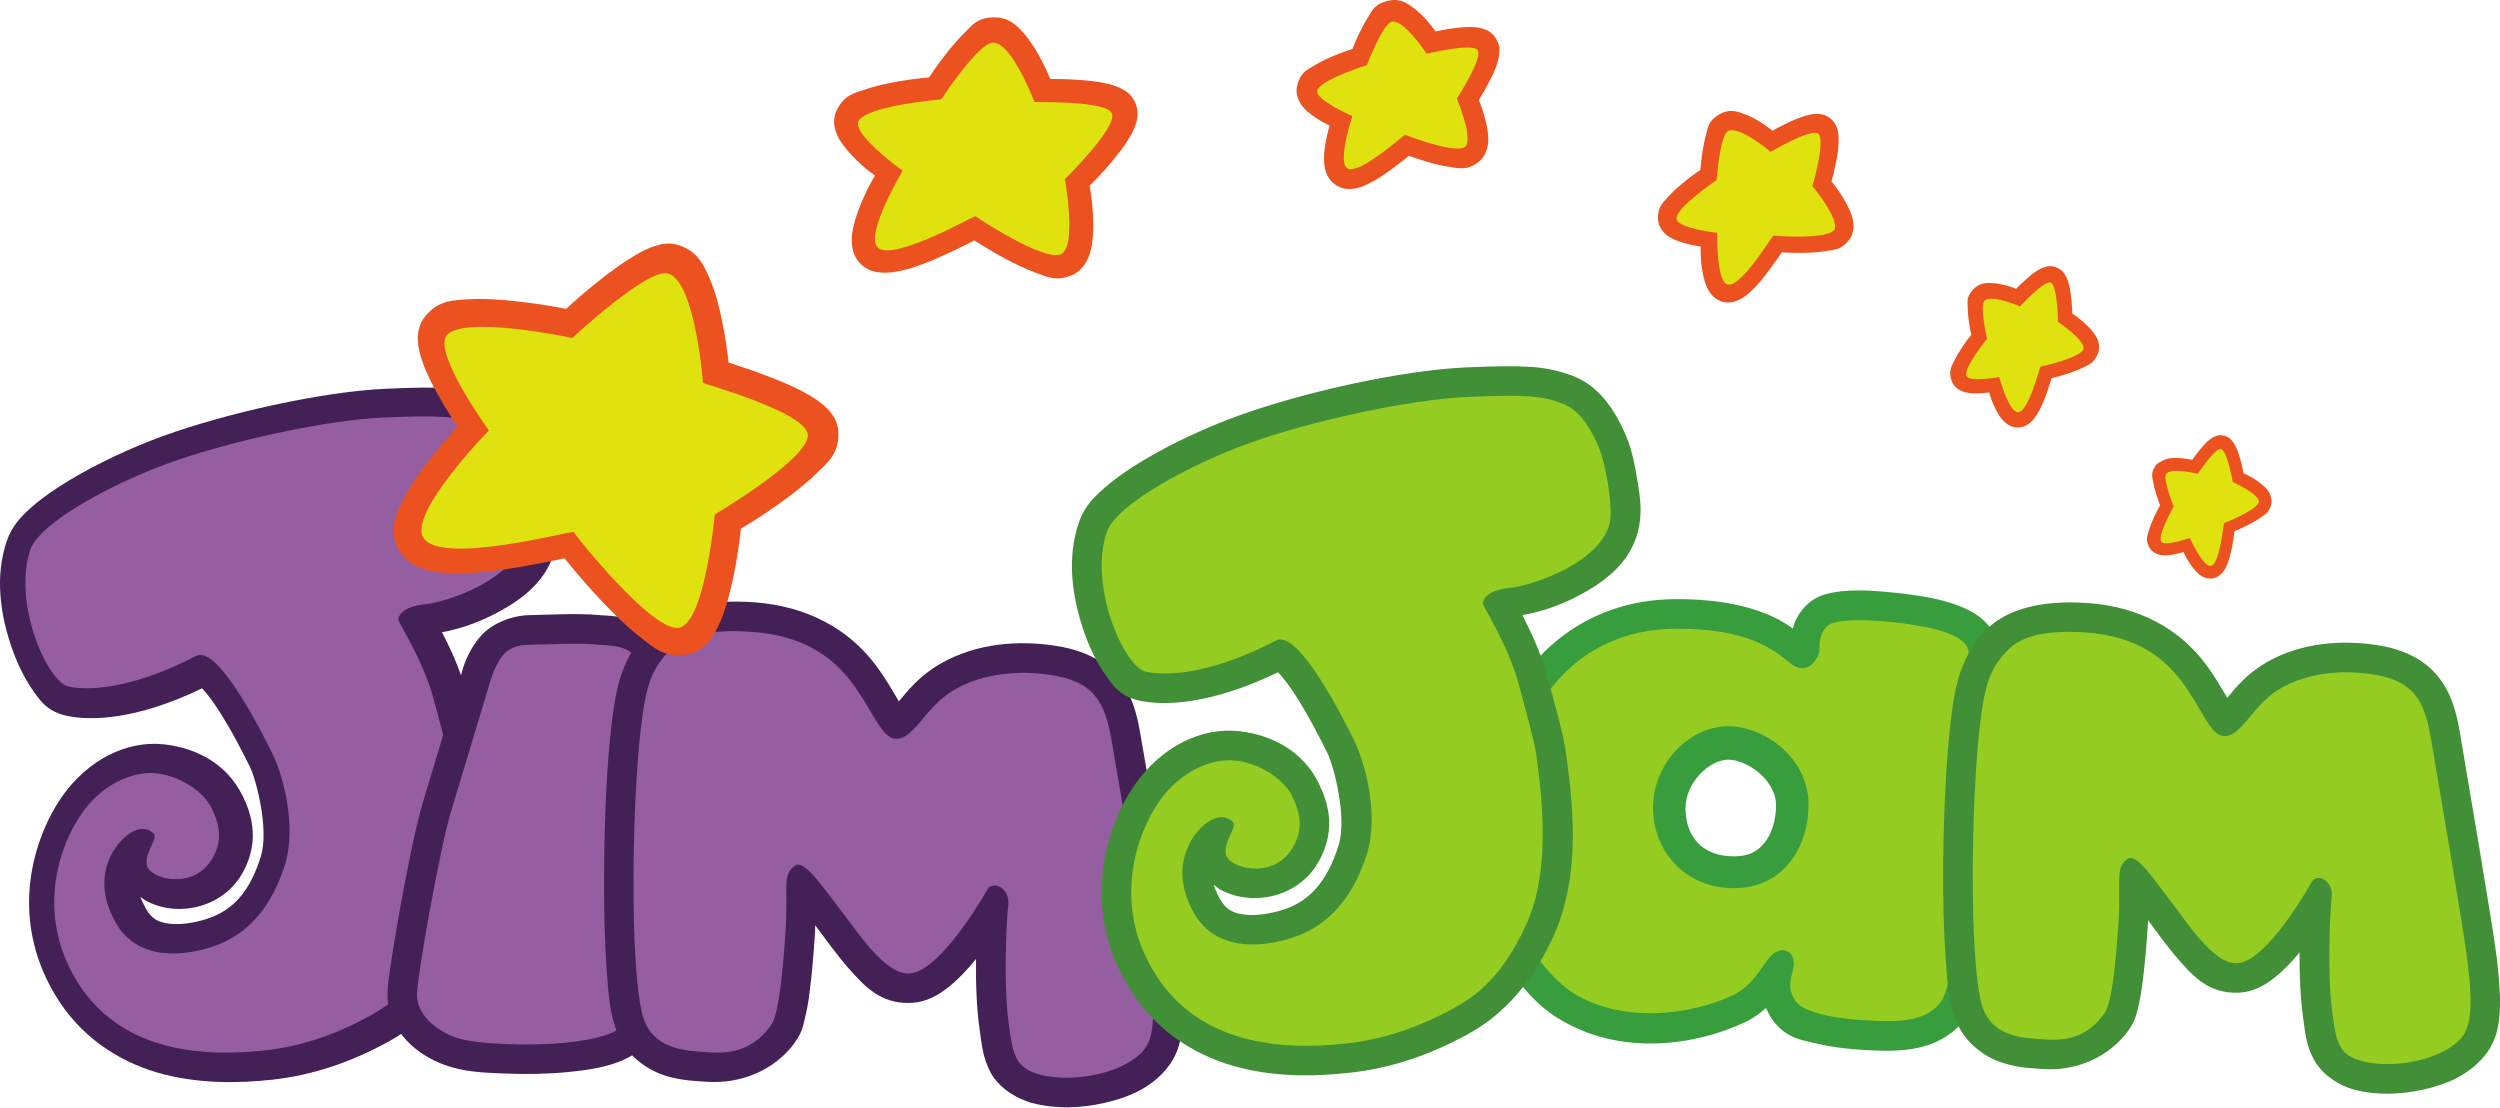
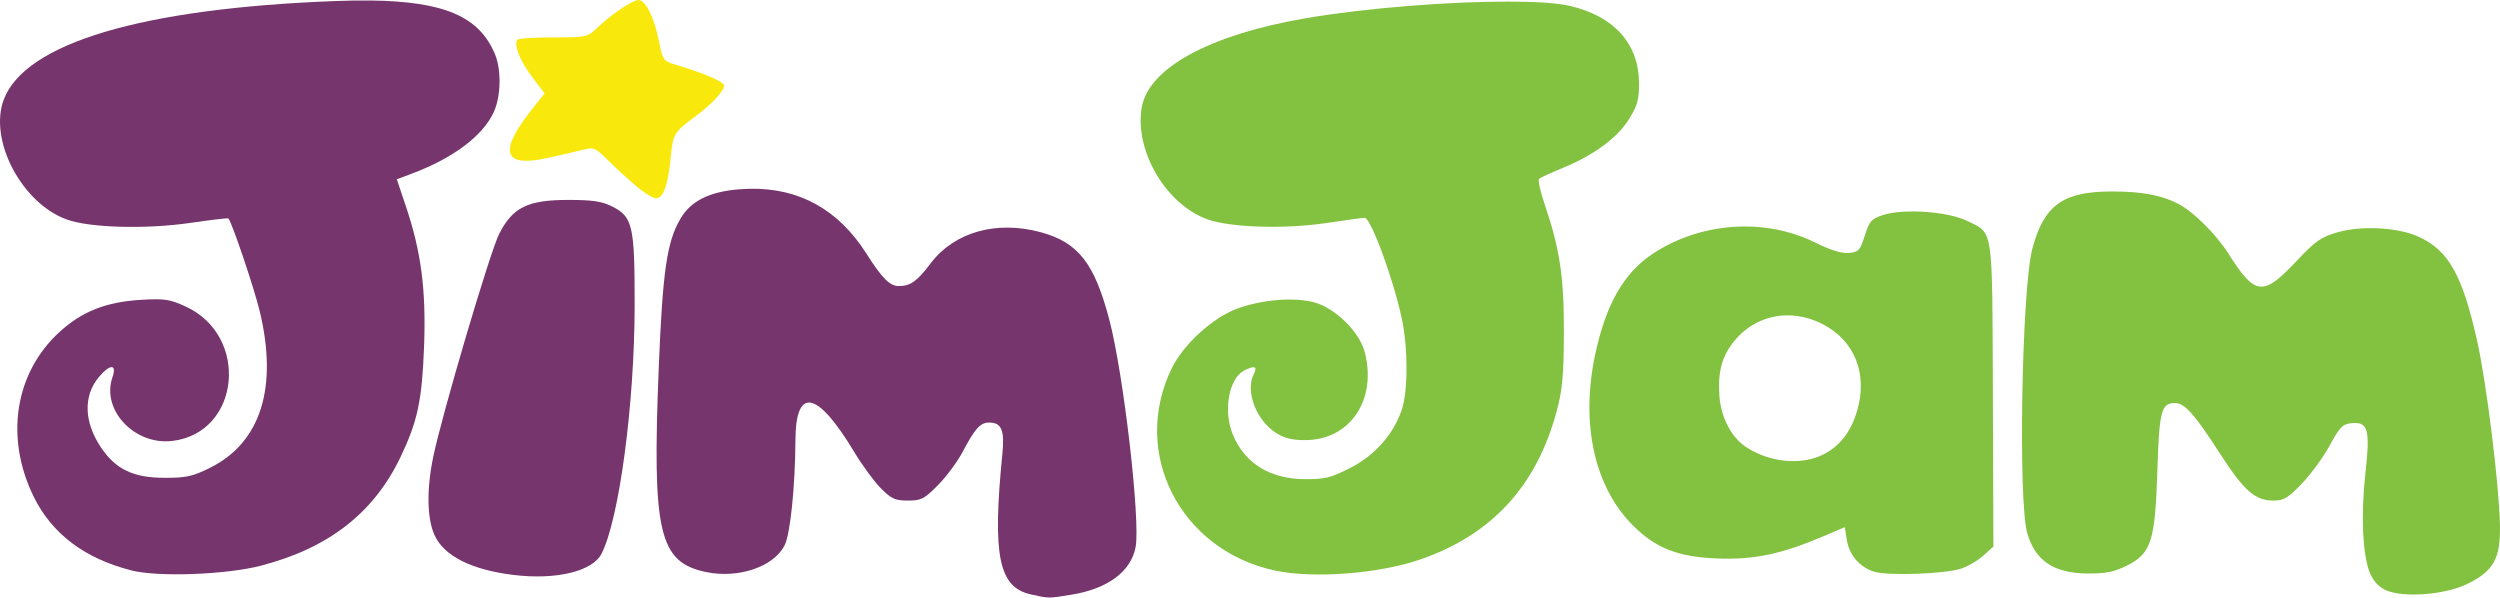
- <svg xmlns="http://www.w3.org/2000/svg" width="600" height="265.76" version="1.1" viewBox="0 0 158.75 70.315">
-   <g stroke-width=".265">
-     <path d="m28.627 24.659c-0.98-0.073-2.19-0.059-4.09 0.025-4.12 0.182-10.22 1.563-14.22 3.017-1.99 0.726-4.1 1.711-5.88 2.778-0.89 0.534-1.69 1.079-2.37 1.67-0.67 0.591-1.27 1.178-1.62 2.158-0.8 2.294-0.41 4.71 0.26 6.71 0.34 0.99 0.76 1.89 1.26 2.64 0.51 0.75 0.97 1.52 2.29 1.8 1.45 0.31 4.33 0.3 8.58-1.75 0.27 0.3 0.63 0.75 1.01 1.34 0.88 1.35 1.71 3.01 2.02 3.64 0.39 0.78 1.24 3.98 0.69 5.72-0.71 2.25-1.77 3.36-3.27 3.89h-0.01c-0.61 0.23-1.62 0.44-2.39 0.37-0.78-0.08-1.22-0.25-1.64-1-0.15-0.27-0.26-0.51-0.33-0.72 0.1 0.06 0.19 0.16 0.28 0.21 0.58 0.33 1.2 0.5 1.88 0.55 1.36 0.1 3.12-0.44 4.15-1.99 0.61-0.93 0.88-1.99 0.82-2.92-0.05-0.93-0.36-1.69-0.65-2.29h-0.01c-0.93-1.91-2.79-3-4.97-3.24-2.35-0.26-4.84 0.96-6.51 3.36-1.67 2.41-3.44 7.44-0.43 12.51 1.59 2.68 4.02 4.24 6.51 4.97 2.49 0.72 5.06 0.7 7.33 0.45 2.5-0.28 4.88-1.07 7.27-2.37 1.86-1.01 3.76-2.69 5.3-5.94 1.94-4.08 1.23-8.88 0.83-11.82v-0.01c-0.12-0.91-0.49-2.21-1.16-4.63-0.38-1.4-0.99-2.67-1.49-3.64 1.02-0.19 2.2-0.55 3.5-1.24 1.55-0.826 3.31-2.069 3.73-4.286v-8e-3c0.2-1.047 0.05-1.857-0.12-2.902-0.16-1.045-0.38-2.088-0.81-3.035 0-1e-3 -0.01 2e-3 -0.01 0v-8e-3c-0.65-1.406-1.61-2.877-3.32-3.497-0.66-0.24-1.43-0.44-2.41-0.513z" color="#000000" fill="#432156" style="block-progression:tb;text-indent:0;text-transform:none" />
-     <path d="m30.157 26.887c-1.15-0.416-2.04-0.539-5.8-0.373-3.76 0.165-9.9 1.533-13.67 2.905-3.76 1.367-8.18 3.813-8.75 5.469-1.16 3.336 1.05 8.419 2.43 8.709 0.97 0.21 3.72 0.33 8.09-1.95 1.39-0.72 4.21 4.94 4.83 6.18s1.61 4.54 0.79 7.13c-0.84 2.66-2.34 4.36-4.42 5.1-1.64 0.59-4.86 1.14-6.32-1.49-1.6-2.86-0.09-4.81 0.57-5.39 0.81-0.71 1.41-0.62 1.81-0.29 0.4 0.33-0.53 1.16-0.4 2.03s2.83 1.62 4.07-0.25c0.84-1.27 0.53-2.36 0.05-3.35-0.51-1.05-1.99-2.04-3.5-2.21-1.5-0.16-3.45 0.67-4.77 2.58-1.33 1.91-2.92 6.17-0.36 10.49 2.7 4.52 7.79 4.99 12.03 4.52 2.26-0.25 4.38-0.96 6.59-2.16 1.64-0.89 3.1-2.12 4.52-5.1 1.59-3.36 1.06-7.88 0.66-10.78-0.06-0.45-0.45-1.99-1.11-4.4-0.66-2.4-2.26-4.81-2.21-4.93 0.04-0.12 0.09-0.79 1.72-0.956 1.37-0.137 5.71-1.576 6.2-4.145 0.16-0.866-0.22-3.567-0.8-4.807-0.57-1.244-1.21-2.153-2.25-2.531" fill="#955ea1" />
-     <path d="m35.617 39.007c-0.8 0.01-1.5 0.05-1.89 0.05-1.3 0-2.62 0.6-3.28 1.43h-0.01c-0.97 1.21-1.17 2.43-1.19 2.55h-0.01s-1.69 5.59-2.42 8.03v0.01c-0.42 1.43-0.92 3.94-1.37 6.37-0.22 1.22-0.42 2.4-0.57 3.37s-0.25 1.63-0.27 2.21v0.01c-0.04 1.23 0.52 2.31 1.22 3.04 0.7 0.74 1.54 1.23 2.42 1.55 0 0 0 0.01 0.01 0.01v-0.01c1.14 0.42 2.34 0.49 3.74 0.54 1.41 0.06 2.87 0.03 4.05-0.09 1.11-0.11 2.12-0.25 3.08-0.59 0.97-0.34 1.97-0.96 2.53-2.01 0.48-0.89 0.69-2.05 0.58-3.18-0.11-1.12-0.38-2.49-0.74-5.01-0.32-2.27-0.18-5.45 0.07-8.08 0.26-2.63 0.58-4.53 0.67-5.11v-0.02c0.06-0.49 0.63-1.99-0.47-3.54v-0.01l-0.01-0.01c-0.67-0.93-1.57-1.17-2.21-1.3-0.64-0.12-1.18-0.14-1.37-0.15-0.84-0.08-1.75-0.08-2.56-0.06z" color="#000000" fill="#432156" style="block-progression:tb;text-indent:0;text-transform:none" />
-     <path d="m38.007 40.937c-1.41-0.13-3.33 0-4.28 0-0.96 0-1.46 0.26-1.83 0.72-0.55 0.69-0.86 1.93-0.86 1.93s-1.69 5.59-2.42 8.02c-0.72 2.44-2.09 10.21-2.14 11.49-0.04 1.28 1.14 2.3 2.42 2.77 1.27 0.47 4.87 0.56 6.96 0.35 2.1-0.22 3.59-0.58 4.15-1.63 0.73-1.36 0.37-1.92-0.37-7.04-0.72-5.13 0.64-13.03 0.74-13.71 0.09-0.69 0.32-1.58-0.14-2.22s-1.62-0.63-2.23-0.68" fill="#955ea1" />
-     <path d="m45.528 38.25c-2.15 0.189-3.531 0.897-4.331 1.717v0.01c-1.23 1.26-1.83 2.74-2.11 4.32-0.48 2.57-0.71 7-0.73 11.27-0.01 2.14 0.04 4.2 0.16 5.94 0.13 1.73 0.2 2.98 0.74 4.19 0.64 1.46 1.95 2.29 3.03 2.62 1.081 0.33 2.051 0.33 2.481 0.37h0.01c2.38 0.19 4.52-0.83 5.72-2.52v-0.01c0.41-0.57 0.5-0.99 0.61-1.48 0.12-0.48 0.22-1.01 0.29-1.59 0.16-1.17 0.27-2.54 0.36-3.92 0.01-0.21 0-0.22 0.01-0.41 0.03 0.05 0.05 0.07 0.08 0.11 0.47 0.6 1.21 1.69 2.09 2.68 0.89 0.99 1.92 2.19 3.83 2.14 1.09-0.03 1.84-0.52 2.48-1.02 0.64-0.51 1.19-1.11 1.7-1.74l0.03-0.03c-0.02 1.48 0.03 3.12 0.23 4.49 0.13 0.91 0.19 1.75 0.69 2.71 0.51 0.95 1.6 1.67 2.7 1.96 0 0 0 0.01 0.01 0.01v-0.01c1.44 0.37 2.99 0.32 4.47-0.01 1.49-0.33 2.933-0.91 3.985-2.16 2e-3 0-1e-3 0 0-0.01 0.88-1.04 1.007-2.21 1.034-3.27 0.026-1.07-0.098-2.13-0.207-3.09-0.129-1.16-0.642-4.19-1.182-7.38-0.54-3.18-1.1-6.38-1.273-7.4-1e-3 -0.01 0-0.01 0-0.01-0.237-1.43-0.587-2.76-1.547-3.85s-2.38-1.66-3.99-1.89c-2.16-0.31-4.82-0.2-7.2 1.17-1.31 0.75-2.1 1.75-2.62 2.38-0.37-0.62-0.85-1.5-1.58-2.44-1.66-2.15-4.22-3.59-7.55-3.847-0.9-0.068-1.71-0.063-2.42 0z" color="#000000" fill="#432156" style="block-progression:tb;text-indent:0;text-transform:none" />
-     <path d="m47.798 40.127c-3.27-0.25-4.61 0.49-5.261 1.16-1 1.02-1.35 1.92-1.61 3.35-0.84 4.56-1.04 17.85 0.04 20.3 0.81 1.82 2.871 1.79 3.961 1.88 1.93 0.16 3.12-0.44 4.05-1.74 0.47-0.67 0.73-3.31 0.91-6.03 0.17-2.72-0.26-3.57 0.65-4.1 0.56-0.33 1.7 1.38 2.78 2.76 1.09 1.39 2.83 4.15 4.4 4.11 1.69-0.05 4.04-3.7 5-5.36 0.32-0.54 1.41-0.1 1.31 0.98-0.14 1.25-0.31 5.28 0.04 7.68 0.26 1.83 0.38 2.71 2 3.13 2.09 0.54 5.33-0.09 6.563-1.57 0.828-0.97 0.61-3.03 0.393-4.95-0.209-1.86-2.086-12.62-2.436-14.69-0.43-2.58-1.21-3.8-3.96-4.19-1.87-0.27-4.13-0.14-6 0.94-1.92 1.1-2.57 3.21-3.78 3.12-0.91-0.06-1.48-1.92-2.83-3.66-1.38-1.78-3.3-2.9-6.22-3.12" fill="#955ea1" />
-   </g>
-   <g fill="#389d3d" stroke-width=".265">
-     <path d="m118.03 37.491c-0.72-1e-3 -1.41 0.059-2.09 0.24h-0.01c-1.02 0.272-1.63 1.056-1.93 1.706-0.07 0.16-0.1 0.31-0.15 0.47-0.32-0.21-0.59-0.4-1.02-0.62-1.39-0.7-3.44-1.263-6.49-1.242-5.93 0.049-9.231 3.862-10.443 6.282v0.01c-0.521 1.04-0.636 2.04-0.843 3.41-0.208 1.36-0.384 2.95-0.529 4.47-0.291 3.04-0.455 5.83-0.455 5.83l-0.033 0.51 0.231 0.45s0.511 1 1.306 2.16c0.796 1.16 1.846 2.55 3.349 3.49v-0.01c3.977 2.49 8.797 1.71 11.847 0.28 0.55-0.25 0.99-0.58 1.37-0.92 0.08 0.18 0.16 0.35 0.27 0.52h-0.01c0.86 1.39 1.98 1.51 3.01 1.75s2.11 0.35 3.03 0.4c0.83 0.04 1.89 0.11 3.04-0.08 1.16-0.19 2.54-0.76 3.39-2.04 0.62-0.96 0.71-1.8 0.85-2.83 0.13-1.02 0.19-2.17 0.21-3.33 0.05-2.32-0.05-4.66-0.14-5.87v-0.01c-0.09-1.27 0.07-3.72 0.31-5.82 0.12-1.05 0.26-2.03 0.37-2.78 0.11-0.72 0.27-1.41 0.22-1.25 0.13-0.45 0.4-1.37-0.06-2.36-0.47-0.99-1.35-1.5-2.35-1.882h-0.01c-1.1-0.415-2.49-0.641-4.02-0.794-0.76-0.076-1.5-0.139-2.22-0.14zm-8.29 10.746c1.23 0 3.04 1.33 3.04 2.89 0 1-0.3 1.86-0.74 2.4-0.45 0.54-0.97 0.85-1.93 0.85-1.98 0.01-3.08-1.23-3.08-3.05 0-1.71 1.59-3.09 2.71-3.09z" color="#000000" style="block-progression:tb;text-indent:0;text-transform:none" />
-     <path d="m113.68 40.867c0 0.14-0.03 0.29-0.01 0.44-0.03-0.33-0.02-0.42 0.01-0.44z" color="#000000" style="block-progression:tb;text-indent:0;text-transform:none" />
-     <path d="m115.57 62.517v0.01-0.01z" color="#000000" style="block-progression:tb;text-indent:0;text-transform:none" />
-   </g>
-   <g stroke-width=".265">
-     <path d="m110.13 56.397c-3.05 0.02-5.16-2.27-5.16-5.12s2.35-5.16 4.76-5.16 5.11 2.1 5.11 4.95-1.67 5.32-4.71 5.33m13.48-16.22c-1.46-0.55-5.61-1.06-7.19-0.63-0.68 0.18-0.93 1.06-0.88 1.6 0.04 0.55-0.62 1.61-1.5 1.19-0.89-0.42-2.03-2.45-7.68-2.41-5.15 0.04-7.817 3.3-8.787 5.24-0.97 1.95-1.632 12.99-1.632 12.99s1.831 3.57 3.974 4.91c3.175 1.98 7.525 1.34 10.065 0.16 1.71-0.8 2.07-2.53 2.91-2.83 0.62-0.22 1.06 0.21 1.01 0.89-0.04 0.67-0.53 1.25 0.09 2.24 0.53 0.85 2.87 1.18 4.54 1.27 1.68 0.08 3.8 0.21 4.77-1.27 1.03-1.57 0.78-8.58 0.62-10.87-0.22-3.13 0.75-9.81 0.97-10.53s0.3-1.35-1.28-1.95" fill="#95cc22" />
-     <path d="m97.303 23.304c-0.996-0.074-2.236-0.06-4.183 0.024-4.206 0.187-10.446 1.602-14.526 3.084-2.036 0.742-4.203 1.745-6.018 2.836-0.908 0.545-1.728 1.109-2.418 1.711-0.69 0.603-1.3 1.199-1.64 2.191-0.81 2.332-0.41 4.793 0.27 6.827 0.34 1.02 0.77 1.92 1.28 2.69 0.52 0.76 0.99 1.54 2.318 1.83 1.465 0.31 4.412 0.3 8.771-1.81 0.284 0.31 0.669 0.78 1.067 1.4 0.894 1.38 1.748 3.09 2.067 3.73 0.402 0.81 1.271 4.09 0.702 5.89-0.735 2.3-1.822 3.45-3.356 4.01-3e-3 0-6e-3 -0.01-9e-3 0-0.644 0.23-1.672 0.45-2.472 0.37-0.802-0.08-1.275-0.26-1.711-1.04-0.185-0.34-0.295-0.62-0.372-0.87 0.128 0.09 0.249 0.22 0.372 0.29 0.586 0.33 1.219 0.5 1.91 0.55 1.381 0.1 3.158-0.44 4.2-2.01 0.627-0.94 0.899-2.02 0.843-2.97-0.056-0.94-0.371-1.71-0.67-2.32-0.946-1.93-2.846-3.04-5.051-3.29-2.39-0.26-4.928 0.98-6.629 3.42-1.7 2.45-3.51 7.59-0.43 12.75 1.624 2.74 4.099 4.33 6.637 5.07 2.539 0.74 5.149 0.71 7.466 0.45 2.559-0.28 4.994-1.09 7.424-2.41 1.895-1.03 3.835-2.74 5.407-6.06 1.978-4.16 1.264-9.07 0.851-12.08h-8e-3v-0.01c-0.127-0.89-0.492-2.24-1.174-4.72-0.398-1.44-1.031-2.77-1.546-3.76-3e-3 -0.01-5e-3 -0.01-8e-3 -0.02 1.054-0.18 2.27-0.54 3.623-1.261 1.58-0.838 3.37-2.105 3.79-4.357v-8e-3c0.2-1.053 0.06-1.884-0.11-2.952-0.17-1.067-0.39-2.132-0.84-3.092-0.66-1.426-1.62-2.933-3.371-3.563-2e-3 -1e-3 -6e-3 1e-3 -8e-3 0-0.676-0.245-1.454-0.447-2.447-0.521z" color="#000000" fill="#419037" style="block-progression:tb;text-indent:0;text-transform:none" />
-     <path d="m99.121 25.588c-1.174-0.426-2.077-0.549-5.919-0.383-3.843 0.17-10.121 1.571-13.963 2.966-3.843 1.401-8.361 3.899-8.951 5.593-1.18 3.407 1.08 8.593 2.487 8.893 0.994 0.22 3.795 0.34 8.271-1.99 1.41-0.73 4.292 5.04 4.925 6.31 0.634 1.28 1.652 4.64 0.814 7.29-0.861 2.71-2.399 4.45-4.518 5.21-1.675 0.6-4.968 1.16-6.464-1.52-1.627-2.92-0.09-4.92 0.587-5.51 0.828-0.73 1.448-0.64 1.855-0.3s-0.544 1.19-0.407 2.08 2.891 1.65 4.154-0.25c0.861-1.3 0.544-2.42 0.048-3.44-0.521-1.06-2.035-2.07-3.568-2.24-1.538-0.17-3.525 0.67-4.883 2.62-1.351 1.95-2.981 6.32-0.36 10.72 2.749 4.63 7.95 5.1 12.288 4.62 2.305-0.26 4.476-0.98 6.733-2.2 1.675-0.91 3.166-2.16 4.609-5.22 1.627-3.42 1.088-8.04 0.681-11.01-0.066-0.46-0.454-2.03-1.131-4.49-0.676-2.46-2.304-4.912-2.257-5.04 0.043-0.127 0.09-0.804 1.76-0.974 1.396-0.142 5.828-1.609 6.328-4.235 0.16-0.885-0.23-3.643-0.81-4.916-0.59-1.269-1.24-2.201-2.31-2.584" fill="#95cc22" />
-     <path d="m130.33 38.3c-2.08 0.187-3.42 0.887-4.2 1.687h-0.01c-1.18 1.23-1.75 2.67-2.02 4.21v0.01c-0.45 2.49-0.68 6.78-0.71 10.91-0.01 2.07 0.04 4.07 0.16 5.75s0.19 2.89 0.71 4.07v0.01c0.63 1.42 1.91 2.24 2.96 2.56 1.05 0.33 1.98 0.33 2.39 0.37h0.01c2.3 0.19 4.4-0.83 5.56-2.48 0.4-0.57 0.48-0.98 0.6-1.45 0.11-0.47 0.2-0.98 0.27-1.55 0.15-1.12 0.26-2.45 0.35-3.79 0-0.09-0.01-0.09 0-0.18 0.45 0.59 1.12 1.58 1.94 2.51 0.85 0.96 1.85 2.15 3.73 2.1 1.08-0.03 1.81-0.51 2.43-1.01 0.57-0.46 1.06-0.99 1.52-1.55-0.01 1.38 0.05 2.88 0.23 4.15 0.12 0.88 0.17 1.7 0.67 2.63 0.49 0.94 1.55 1.67 2.62 1.95h0.01c1.4 0.36 2.9 0.3 4.34-0.02 1.43-0.32 2.84-0.89 3.86-2.12 0.86-1.03 0.97-2.17 1-3.2 0.02-1.04-0.1-2.06-0.2-3-0.13-1.11-0.62-4.05-1.13-7.13-0.52-3.08-1.05-6.2-1.21-7.18-0.23-1.38-0.58-2.67-1.51-3.74s-2.31-1.65-3.87-1.87c-2.08-0.3-4.66-0.19-6.96 1.14v0.01c-1.21 0.7-1.94 1.61-2.44 2.22-0.35-0.59-0.79-1.39-1.46-2.26-1.6-2.1-4.09-3.51-7.3-3.756h-0.01c-0.86-0.067-1.63-0.063-2.33 0z" color="#000000" fill="#419037" style="block-progression:tb;text-indent:0;text-transform:none" />
-     <path d="m132.52 40.167c-3.13-0.24-4.42 0.48-5.04 1.13-0.96 0.99-1.29 1.85-1.54 3.24-0.8 4.42-1 17.28 0.04 19.65 0.77 1.76 2.75 1.73 3.8 1.81 1.85 0.16 2.98-0.42 3.87-1.68 0.45-0.65 0.71-3.19 0.88-5.83 0.16-2.64-0.25-3.45 0.62-3.97 0.54-0.32 1.62 1.33 2.66 2.67 1.05 1.34 2.71 4.02 4.22 3.98 1.62-0.04 3.87-3.59 4.78-5.19 0.31-0.53 1.36-0.1 1.25 0.95-0.12 1.21-0.28 5.11 0.05 7.43 0.25 1.78 0.36 2.63 1.91 3.03 2 0.52 5.11-0.09 6.3-1.51 0.79-0.96 0.58-2.94 0.37-4.8-0.2-1.8-2-12.22-2.33-14.21-0.42-2.5-1.17-3.68-3.79-4.06-1.8-0.26-3.96-0.13-5.76 0.91-1.83 1.06-2.45 3.11-3.62 3.02-0.87-0.07-1.42-1.86-2.71-3.54-1.32-1.73-3.16-2.81-5.96-3.03" fill="#95cc22" />
-   </g>
-   <g fill="#eb5220" stroke-width=".265">
-     <path d="m63.068 1.102c-1.06 0.026-1.36 0.536-1.8 0.959s-0.85 0.923-1.24 1.414c-0.57 0.727-0.81 1.116-1.03 1.439-0.41 0.039-0.99 0.085-2.04 0.272-0.68 0.123-1.39 0.275-2.03 0.496-0.64 0.222-1.33 0.333-1.8 1.331a1.299 1.299 0 0 0-0.01 9e-3c-0.24 0.518-0.15 1.026-0.03 1.364s0.28 0.582 0.45 0.818c0.35 0.473 0.76 0.891 1.18 1.273 0.42 0.373 0.52 0.421 0.84 0.67-0.24 0.437-0.37 0.624-0.69 1.331-0.28 0.622-0.54 1.274-0.68 1.943-0.08 0.334-0.13 0.675-0.09 1.067 0.03 0.391 0.16 0.902 0.58 1.297 0.46 0.436 0.99 0.517 1.42 0.53 0.42 0.012 0.8-0.048 1.2-0.141 0.78-0.186 1.59-0.506 2.36-0.843s1.49-0.699 2.03-0.968c0.08-0.04 0.11-0.062 0.19-0.099 0.05 0.036 0.08 0.06 0.14 0.099 0.46 0.288 1.07 0.661 1.73 1.017 0.66 0.357 1.36 0.699 2.04 0.943 0.67 0.244 1.28 0.577 2.29 0.14v9e-3c0.5-0.22 0.8-0.634 0.97-0.976s0.24-0.661 0.29-0.984c0.1-0.646 0.1-1.306 0.06-1.943-0.05-0.924-0.14-1.37-0.21-1.777 0.3-0.297 0.66-0.636 1.29-1.381 0.43-0.504 0.86-1.041 1.19-1.587 0.17-0.273 0.32-0.547 0.43-0.868 0.11-0.32 0.229-0.719 0.05-1.273v-9e-3c-0.2-0.609-0.62-0.88-0.93-1.041-0.32-0.163-0.61-0.252-0.92-0.323-0.62-0.141-1.29-0.206-1.94-0.248-0.62-0.039-1.2-0.045-1.66-0.049-0.16-0.377-0.37-0.817-0.62-1.298-0.29-0.536-0.62-1.086-1.04-1.571s-0.97-1.068-1.97-1.042z" color="#000000" style="block-progression:tb;text-indent:0;text-transform:none" />
-     <path d="m88.636 0.003c-0.163-0.011-0.34 0.009-0.537 0.058-0.859 0.214-0.966 0.64-1.199 0.992-0.232 0.351-0.432 0.734-0.611 1.108-0.235 0.488-0.298 0.682-0.406 0.95-0.297 0.098-0.56 0.169-1.149 0.414-0.427 0.177-0.863 0.382-1.265 0.628-0.401 0.246-0.901 0.414-1.099 1.306a1.155 1.155 0 0 0-8e-3 0c-0.103 0.47 0.067 0.862 0.214 1.1 0.148 0.238 0.298 0.391 0.455 0.529 0.315 0.276 0.66 0.488 0.992 0.678 0.209 0.119 0.227 0.112 0.414 0.206-0.082 0.292-0.112 0.341-0.19 0.72-0.093 0.446-0.176 0.912-0.174 1.397 1e-3 0.242 0.018 0.488 0.107 0.777 0.089 0.287 0.285 0.665 0.687 0.909v9e-3c1e-3 1e-3 6e-3 -1e-3 8e-3 0 0.445 0.265 0.879 0.24 1.19 0.182 0.313-0.059 0.568-0.168 0.819-0.29 0.502-0.242 0.978-0.564 1.43-0.893 0.443-0.322 0.848-0.647 1.149-0.892 0.331 0.117 0.751 0.266 1.207 0.396 0.478 0.137 0.979 0.26 1.472 0.323 0.492 0.063 0.976 0.239 1.703-0.29 0.37-0.268 0.527-0.647 0.595-0.934 0.069-0.286 0.073-0.528 0.058-0.76-0.029-0.465-0.139-0.895-0.256-1.307-0.147-0.517-0.228-0.691-0.339-0.975 0.164-0.263 0.291-0.449 0.562-0.959 0.207-0.389 0.414-0.794 0.562-1.216 0.074-0.21 0.135-0.422 0.166-0.677 0.031-0.256 0.064-0.592-0.182-1.017a1.155 1.155 0 0 0-9e-3 -0.017c-0.28-0.471-0.671-0.593-0.934-0.661-0.263-0.069-0.481-0.081-0.702-0.083-0.443-3e-3 -0.892 0.049-1.323 0.116-0.334 0.052-0.617 0.11-0.885 0.165-0.143-0.19-0.281-0.383-0.471-0.603-0.268-0.311-0.568-0.62-0.934-0.893-0.275-0.205-0.626-0.464-1.116-0.496z" color="#000000" style="block-progression:tb;text-indent:0;text-transform:none" />
-     <path d="m110.02 7.047c-0.26-0.017-0.55 0.039-0.86 0.223-0.01 1e-3 -0.01-2e-3 -0.01 0v0.008c-0.68 0.402-0.68 0.808-0.8 1.199-0.11 0.393-0.19 0.817-0.25 1.223-0.09 0.568-0.1 0.819-0.13 1.092-0.24 0.167-0.51 0.339-1.02 0.76-0.36 0.29-0.71 0.602-1.02 0.943-0.3 0.341-0.7 0.634-0.64 1.455a1.01 1.01 0 0 0 0 8e-3c0.03 0.429 0.27 0.722 0.46 0.893s0.38 0.272 0.56 0.355c0.37 0.168 0.74 0.262 1.11 0.348 0.29 0.068 0.33 0.059 0.57 0.099 0 0.321-0.01 0.416 0.02 0.86 0.04 0.448 0.11 0.91 0.24 1.356 0.07 0.222 0.15 0.445 0.31 0.677 0.16 0.233 0.42 0.515 0.84 0.62 0.45 0.116 0.82-0.019 1.09-0.157 0.26-0.137 0.47-0.304 0.67-0.487 0.4-0.367 0.76-0.816 1.1-1.257 0.33-0.441 0.64-0.876 0.86-1.199 0.01-0.017 0.01-0.025 0.02-0.041 0.01 0 0.02-1e-3 0.03 0 0.35 0.018 0.82 0.039 1.31 0.033s1-0.038 1.48-0.116 0.96-0.059 1.45-0.703a1.01 1.01 0 0 0 0.01-8e-3c0.25-0.327 0.29-0.695 0.28-0.967-0.02-0.272-0.08-0.493-0.16-0.703-0.16-0.42-0.38-0.801-0.6-1.157-0.31-0.479-0.46-0.655-0.64-0.885 0.08-0.284 0.15-0.538 0.27-1.132 0.09-0.428 0.16-0.874 0.18-1.307 0.01-0.216 0.01-0.432-0.03-0.669s-0.11-0.534-0.43-0.835c-0.36-0.332-0.73-0.348-0.98-0.339-0.26 8e-3 -0.46 0.056-0.66 0.115-0.42 0.12-0.83 0.302-1.22 0.488-0.33 0.16-0.62 0.318-0.88 0.455-0.2-0.152-0.42-0.323-0.69-0.496-0.34-0.217-0.71-0.421-1.13-0.57-0.2-0.075-0.44-0.165-0.71-0.182z" color="#000000" style="block-progression:tb;text-indent:0;text-transform:none" />
-     <path d="m130.16 16.901c-0.15 6e-3 -0.27 0.041-0.37 0.075-0.19 0.066-0.34 0.147-0.48 0.239-0.28 0.184-0.54 0.413-0.78 0.637-0.2 0.179-0.36 0.338-0.51 0.488-0.21-0.08-0.26-0.112-0.54-0.19-0.3-0.084-0.62-0.156-0.97-0.174-0.34-0.018-0.81-0.037-1.22 0.413-0.46 0.492-0.34 0.805-0.34 1.125 0 0.319 0.04 0.647 0.08 0.959 0.06 0.414 0.1 0.572 0.15 0.785-0.15 0.187-0.29 0.342-0.55 0.744-0.2 0.293-0.39 0.602-0.54 0.926s-0.4 0.64-0.15 1.282c0.13 0.337 0.39 0.515 0.59 0.603 0.19 0.088 0.35 0.12 0.51 0.141 0.31 0.041 0.62 0.028 0.91 8e-3 0.19-0.013 0.2-0.029 0.36-0.05 0.07 0.221 0.07 0.268 0.18 0.546 0.13 0.321 0.28 0.655 0.48 0.959 0.11 0.152 0.22 0.302 0.4 0.446 0.18 0.145 0.45 0.298 0.81 0.282 0.39-0.019 0.66-0.221 0.83-0.389s0.28-0.339 0.39-0.521c0.21-0.364 0.38-0.768 0.53-1.166 0.14-0.391 0.26-0.767 0.34-1.05 0.26-0.065 0.59-0.153 0.94-0.264 0.36-0.115 0.73-0.246 1.06-0.413 0.34-0.167 0.71-0.27 0.95-0.893v-9e-3c0.12-0.319 0.07-0.62 0-0.826-0.08-0.209-0.19-0.365-0.29-0.505-0.22-0.28-0.46-0.508-0.71-0.719-0.31-0.269-0.44-0.347-0.63-0.479-0.01-0.235-0.01-0.406-0.05-0.844-0.04-0.332-0.08-0.673-0.16-1-0.04-0.163-0.09-0.323-0.18-0.496s-0.21-0.4-0.55-0.562c-0.18-0.089-0.35-0.114-0.49-0.108z" color="#000000" style="block-progression:tb;text-indent:0;text-transform:none" />
-     <path d="m140.84 27.649c-0.12 0.025-0.22 0.075-0.29 0.116-0.16 0.083-0.27 0.175-0.38 0.273-0.21 0.196-0.4 0.418-0.58 0.645-0.15 0.187-0.27 0.359-0.38 0.512-0.16-0.029-0.33-0.06-0.53-0.082-0.27-0.03-0.56-0.049-0.85-0.017-0.2 0.022-0.43 0.092-0.66 0.24a0.722 0.722 0 0 0-0.32 0.273c-0.3 0.467-0.17 0.719-0.12 0.992 0.04 0.273 0.12 0.548 0.2 0.81 0.11 0.354 0.17 0.494 0.24 0.67-0.1 0.177-0.2 0.341-0.38 0.735-0.12 0.28-0.25 0.578-0.34 0.877-0.08 0.298-0.24 0.6 0.05 1.099 0.16 0.263 0.41 0.375 0.58 0.422 0.18 0.047 0.31 0.053 0.45 0.05 0.27-8e-3 0.53-0.059 0.78-0.116 0.18-0.041 0.19-0.056 0.34-0.099 0.09 0.185 0.1 0.234 0.24 0.471 0.16 0.258 0.33 0.521 0.55 0.752 0.11 0.116 0.22 0.226 0.39 0.323s0.42 0.186 0.72 0.124c0.32-0.07 0.51-0.265 0.63-0.43 0.13-0.166 0.2-0.334 0.27-0.505 0.13-0.341 0.22-0.711 0.29-1.074 0.07-0.361 0.12-0.711 0.15-0.968v-8e-3c0.22-0.093 0.5-0.217 0.79-0.364 0.29-0.148 0.6-0.314 0.87-0.504 0.26-0.19 0.57-0.323 0.68-0.884 0.05-0.284-0.04-0.53-0.13-0.695s-0.19-0.275-0.3-0.38c-0.22-0.21-0.47-0.381-0.71-0.529-0.32-0.192-0.45-0.244-0.63-0.331-0.03-0.198-0.06-0.362-0.16-0.744-0.08-0.282-0.16-0.567-0.28-0.835-0.06-0.134-0.13-0.263-0.22-0.397-0.1-0.133-0.23-0.306-0.53-0.397-0.17-0.048-0.31-0.049-0.43-0.025z" color="#000000" style="block-progression:tb;text-indent:0;text-transform:none" />
-     <path d="m42.187 15.479c-0.24 0.029-0.46 0.097-0.67 0.166-0.4 0.137-0.78 0.326-1.15 0.545-0.76 0.439-1.54 1.011-2.27 1.588-1.15 0.907-1.76 1.482-2.15 1.835-0.67-0.132-1.74-0.324-3.14-0.48-1.01-0.111-2.05-0.188-3.02-0.132-0.96 0.057-1.96 0.048-2.79 1.091-0.43 0.531-0.48 1.116-0.46 1.571 0.03 0.455 0.13 0.851 0.27 1.249 0.27 0.794 0.68 1.589 1.11 2.339 0.39 0.697 0.8 1.332 1.14 1.836-0.5 0.55-1.16 1.296-1.8 2.124-0.63 0.814-1.25 1.685-1.68 2.572-0.44 0.887-0.93 1.912-0.27 3.125 0.37 0.668 0.97 1.011 1.51 1.198 0.55 0.188 1.09 0.262 1.67 0.29 1.14 0.055 2.39-0.072 3.61-0.248 1.21-0.177 2.37-0.41 3.23-0.587 0.22-0.046 0.35-0.071 0.52-0.108 0.11 0.138 0.2 0.246 0.34 0.414 0.52 0.633 1.23 1.458 2 2.281 0.78 0.819 1.61 1.639 2.43 2.279 0.83 0.65 1.53 1.35 2.911 1.15 0.7-0.1 1.19-0.51 1.51-0.89 0.32-0.39 0.52-0.8 0.71-1.23 0.37-0.87 0.62-1.849 0.82-2.813 0.28-1.344 0.41-2.407 0.48-3.076 0.45-0.27 1.27-0.75 2.56-1.678 0.8-0.576 1.61-1.207 2.27-1.86 0.66-0.654 1.4-1.201 1.36-2.547a1.443 1.443 0 0 0 0-8e-3c-0.02-0.73-0.39-1.204-0.72-1.538s-0.69-0.578-1.08-0.81c-0.77-0.464-1.68-0.852-2.58-1.199-0.89-0.346-1.77-0.641-2.43-0.851-0.06-0.022-0.1-0.03-0.16-0.05-0.01-0.06-0.01-0.092-0.02-0.157-0.08-0.662-0.2-1.546-0.39-2.463-0.18-0.918-0.43-1.863-0.79-2.712-0.36-0.85-0.8-1.795-2.03-2.141a1.443 1.443 0 0 0 0-9e-3c-0.321-0.09-0.601-0.094-0.851-0.066z" color="#000000" style="block-progression:tb;text-indent:0;text-transform:none" />
-   </g>
-   <g fill="#e0e210" stroke-width=".265">
-     <path d="m42.427 17.371c-1.32-0.373-6.08 4.093-6.08 4.093s-6.93-1.485-7.98-0.165c-0.89 1.112 2.68 6.037 2.68 6.037s-5.07 5.167-4.18 6.78c1 1.846 9.52-0.454 9.56-0.331 0.05 0.123 4.94 6.322 6.671 6.082 1.66-0.24 2.29-7.198 2.29-7.198s5.95-3.511 5.91-5.044c-0.05-1.448-6.66-3.265-6.66-3.308 0-0.042-0.49-6.463-2.211-6.946" />
-     <path d="m88.377 1.379c-0.591 0.146-1.58 2.758-1.58 2.758s-2.995 0.928-3.151 1.628c-0.128 0.587 2.228 1.604 2.228 1.604s-0.974 2.933-0.317 3.326c0.753 0.45 3.634-2.176 3.672-2.143 0.043 0.038 3.161 1.235 3.785 0.78 0.601-0.435-0.506-3.07-0.506-3.07s1.647-2.522 1.33-3.067c-0.303-0.511-3.237 0.232-3.246 0.218-0.01-0.014-1.453-2.224-2.215-2.034" />
-     <path d="m109.72 8.33c-0.52 0.308-0.71 3.1-0.71 3.1s-2.6 1.746-2.55 2.465c0.04 0.601 2.59 0.894 2.59 0.894s-0.09 3.09 0.66 3.274c0.85 0.218 2.85-3.127 2.9-3.108 0.05 0.023 3.38 0.269 3.85-0.341 0.45-0.591-1.37-2.801-1.37-2.801s0.84-2.886 0.38-3.312c-0.43-0.407-3.03 1.149-3.04 1.14-0.01-0.014-2.03-1.713-2.71-1.311" />
-     <path d="m126.01 19.101c-0.31 0.34 0.17 2.408 0.17 2.408s-1.51 1.85-1.31 2.357c0.17 0.43 2.08 0.075 2.08 0.075s0.62 2.267 1.2 2.238c0.67-0.033 1.39-2.91 1.42-2.9 0.05 4e-3 2.52-0.554 2.72-1.103 0.2-0.53-1.61-1.732-1.61-1.732s-0.02-2.285-0.45-2.493c-0.41-0.199-1.95 1.509-1.96 1.505-0.01-0.01-1.86-0.795-2.26-0.355" />
-     <path d="m137.55 30.099c-0.22 0.336 0.48 2.063 0.48 2.063s-1.04 1.812-0.8 2.224c0.21 0.345 1.82-0.227 1.82-0.227s0.85 1.874 1.35 1.77c0.57-0.123 0.79-2.712 0.83-2.712 0.03-4e-3 2.1-0.832 2.2-1.334 0.09-0.487-1.65-1.273-1.65-1.273s-0.34-1.978-0.74-2.096c-0.38-0.118-1.47 1.581-1.49 1.576 0-5e-3 -1.71-0.431-2 9e-3" />
-     <path d="m63.048 2.705c-0.94 0.024-3.28 3.605-3.28 3.605s-4.79 0.402-5.26 1.396c-0.38 0.838 2.81 3.137 2.81 3.137s-2.43 4.069-1.58 4.878c0.98 0.923 6.16-2.058 6.21-1.992 0.05 0.067 4.33 2.887 5.41 2.418 1.05-0.454 0.26-4.769 0.26-4.769s3.29-3.232 3-4.15c-0.28-0.866-4.92-0.724-4.93-0.747-0.01-0.024-1.44-3.805-2.64-3.776" />
-   </g>
+ <svg xmlns="http://www.w3.org/2000/svg" id="svg815" width="769.12" height="183.82" version="1.1" viewBox="0 0 769.12 183.82">
+   <link id="dark-mode" href="" rel="stylesheet" type="text/css" />
+   <style id="dark-mode-custom-style" type="text/css" />
+   <path id="path897" d="m113.64 0.155c-3.311-0.032-6.877 0.027-10.719 0.174-59.292 2.261-95.117 12.914-101.74 30.256-4.75 12.439 5.487 31.951 19.391 36.955 7.121 2.563 24.405 3.027 38.061 1.023 6.251-0.917 11.485-1.531 11.633-1.365 1.106 1.243 7.952 21.521 9.645 28.568 5.645 23.503 0.31 40.353-15.238 48.123-5.343 2.67-7.31 3.111-13.906 3.111-9.715 0-15.096-2.542-19.656-9.283-5.299-7.833-5.548-15.943-0.668-21.742 3.422-4.067 5.588-4.028 4.158 0.074-3.502 10.044 6.771 20.986 18.408 19.607 20.927-2.478 23.875-32.304 4.088-41.363-4.886-2.237-6.484-2.477-13.68-2.053-10.764 0.635-18.17 3.556-25.121 9.908-13.702 12.523-16.842 32.37-7.992 50.521 5.621 11.53 15.683 19.14 30.189 22.834 8.165 2.079 29.119 1.305 39.775-1.469 20.883-5.436 34.749-16.24 42.988-33.496 5.229-10.951 6.599-17.433 7.213-34.111 0.635-17.255-0.879-28.911-5.574-42.883l-2.82-8.391 4.598-1.723c12.748-4.778 21.896-11.644 25.225-18.932 2.226-4.873 2.396-13.001 0.373-17.842-4.811-11.515-15.456-16.278-38.629-16.504zm116.89 57.92c-1.02 0.022-2.054 0.076-3.102 0.16-9.194 0.738-14.89 3.587-18.092 9.051-4.165 7.106-5.46 15.986-6.668 45.715-2.069 50.895 0.035 59.975 14.586 62.996 9.905 2.056 20.704-1.603 24.098-8.166 1.775-3.433 3.27-17.897 3.361-32.51 0.103-16.503 6.744-15.152 18.051 3.67 2.475 4.12 6.188 9.182 8.25 11.25 3.237 3.245 4.372 3.76 8.297 3.76 4.099 0 5.012-0.469 9.25-4.75 2.586-2.612 6.007-7.225 7.6-10.25 3.771-7.164 5.431-9 8.137-9 3.837 0 4.809 2.332 4.068 9.766-3.096 31.094-1.125 40.877 8.68 43.074 5.716 1.281 5.395 1.279 12.59 0.111 11.166-1.812 18.318-7.118 19.729-14.635 1.529-8.15-3.699-53.326-8.105-70.039-4.58-17.37-9.58-23.725-21.123-26.85-13.589-3.678-26.527-0.032-33.758 9.516-4.263 5.628-6.26 7.057-9.873 7.057-2.768 0-5.087-2.326-9.969-10-8.635-13.571-20.714-20.253-36.006-19.926zm-55.766 3.43c-12.435 7e-3 -17.077 2.306-21.215 10.498-2.83 5.602-17.556 55.44-20.283 68.643-2.061 9.975-1.902 18.876 0.428 24.008 2.897 6.381 11.371 10.653 24.244 12.223 13.166 1.605 24.357-1.093 27.129-6.539 5.432-10.673 10.154-46.083 10.18-76.336 0.021-24.8-0.568-27.331-7.109-30.578-3.005-1.491-6.003-1.922-13.373-1.918z" fill="#77356e" />
+   <path id="path895" d="m464.14 0.491c-18.106-0.022-43.658 1.907-62.428 5.117-29.519 5.049-48.415 15.339-50.467 27.484-2.255 13.346 7.518 29.897 20.32 34.414 7.133 2.516 23.724 3.021 36.477 1.109 5.929-0.889 11.232-1.615 11.785-1.615 1.926 0 8.907 18.987 11.482 31.23 1.893 9 1.866 22.199-0.059 27.84-2.607 7.641-8.262 14.018-15.873 17.9-5.926 3.023-7.732 3.468-13.961 3.439-10.667-0.049-18.43-4.835-22.104-13.629-3.035-7.265-1.323-17.228 3.393-19.752 3.103-1.661 4.278-1.317 3.09 0.904-2.825 5.278 0.645 14.468 6.928 18.352 2.604 1.61 5.024 2.167 9.17 2.111 13.639-0.184 21.851-12.689 17.908-27.266-1.645-6.082-8.985-13.296-15.336-15.074-6.171-1.728-16.381-0.9-23.99 1.947-7.447 2.786-16.394 10.962-19.955 18.234-12.739 26.017 2.438 55.925 31.602 62.268 11.821 2.571 32.101 1.029 44.914-3.414 21.935-7.606 35.695-22.587 41.875-45.592 1.755-6.535 2.161-10.93 2.217-24 0.073-17.152-1.233-25.874-5.949-39.74-1.337-3.931-2.09-7.431-1.674-7.775 0.416-0.345 3.782-1.878 7.481-3.408 9.499-3.929 16.684-9.259 20.24-15.016 2.516-4.073 3.032-5.952 3.019-10.992-0.031-12.091-7.704-20.629-21.367-23.775-3.817-0.879-10.508-1.293-18.738-1.303zm185.55 58.414c-15.073 0.024-20.865 4.196-24.436 17.596-3.27 12.272-4.432 78.014-1.549 87.633 2.542 8.48 8.165 12.209 18.559 12.303 5.455 0.049 8.074-0.465 11.871-2.334 7.679-3.78 8.89-7.473 9.574-29.201 0.588-18.657 1.178-20.9 5.49-20.9 2.922 0 6.034 3.515 13.801 15.584 7.308 11.356 10.78 14.416 16.361 14.416 3.266 0 4.487-0.727 8.846-5.269 2.781-2.898 6.638-8.186 8.572-11.75 3.064-5.647 3.924-6.52 6.684-6.789 5.083-0.495 5.752 1.911 4.256 15.33-1.442 12.935-0.88 25.329 1.397 30.777 1.04 2.49 2.687 4.269 4.861 5.254 5.379 2.436 18.2 1.457 25.094-1.916 8.113-3.97 10.24-7.811 10.035-18.137-0.244-12.281-4.127-43.669-6.988-56.5-4.561-20.449-8.871-28.092-18.186-32.238-6.341-2.823-17.398-3.413-24.717-1.318-5.221 1.494-6.809 2.613-12.951 9.133-10.063 10.682-12.517 10.378-20.709-2.576-3.741-5.915-10.795-12.918-15.426-15.311-5.136-2.654-11.323-3.8-20.439-3.785zm-61.115 6.15c-3.626-0.013-6.998 0.338-9.31 1.109-3.558 1.188-4.175 1.888-5.576 6.336-1.427 4.529-1.883 5.03-4.848 5.32-2.217 0.217-5.583-0.821-10.439-3.221-15.507-7.662-35.205-6.284-49.973 3.498-8.955 5.932-14.51 15.752-17.766 31.402-4.394 21.124-0.071 40.38 11.711 52.162 7.004 7.004 13.856 9.683 25.971 10.156 11.165 0.436 19.713-1.343 32.441-6.76l6.752-2.875 0.617 3.857c0.768 4.8 4.039 8.556 8.609 9.885 4.266 1.241 21.073 0.661 26.303-0.908 2.092-0.628 5.242-2.43 7-4.004l3.197-2.863-0.162-46.619c-0.184-52.529 0.251-49.616-8.021-53.621-3.713-1.798-10.462-2.834-16.506-2.856zm-38.547 31.971c3.606 9e-3 7.315 0.917 10.857 2.768 9.728 5.082 13.752 15.253 10.484 26.494-1.966 6.761-5.659 11.377-11.064 13.832-6.715 3.05-16.096 2.022-23.033-2.523-4.703-3.082-7.891-9.248-8.328-16.113-0.483-7.578 0.982-12.459 5.168-17.227 4.184-4.766 9.907-7.246 15.916-7.231z" fill="#83c240" />
+   <path id="path881" d="m195.7 57.25c-2.432-2.062-6.309-5.622-8.616-7.909-4.015-3.982-4.356-4.118-8.008-3.202-2.098 0.527-6.933 1.646-10.744 2.488-13.55 2.993-15.075-1.898-4.679-15.012l3.873-4.886-3.852-5.089c-3.79-5.007-5.763-10.128-4.417-11.461 0.377-0.373 5.343-0.678 11.035-0.678 10.243 0 10.384-0.033 13.66-3.151 4.224-4.021 10.686-8.349 12.464-8.349 2.158 0 4.839 5.296 6.233 12.311 1.259 6.332 1.334 6.439 5.444 7.667 8.54 2.551 14.668 5.202 14.667 6.344-2e-3 1.649-3.773 5.745-8.498 9.229-6.961 5.133-7.217 5.551-7.927 12.949-0.817 8.512-2.257 12.5-4.515 12.5-0.934 0-3.688-1.688-6.12-3.75z" fill="#f9e80c" />
</svg>
